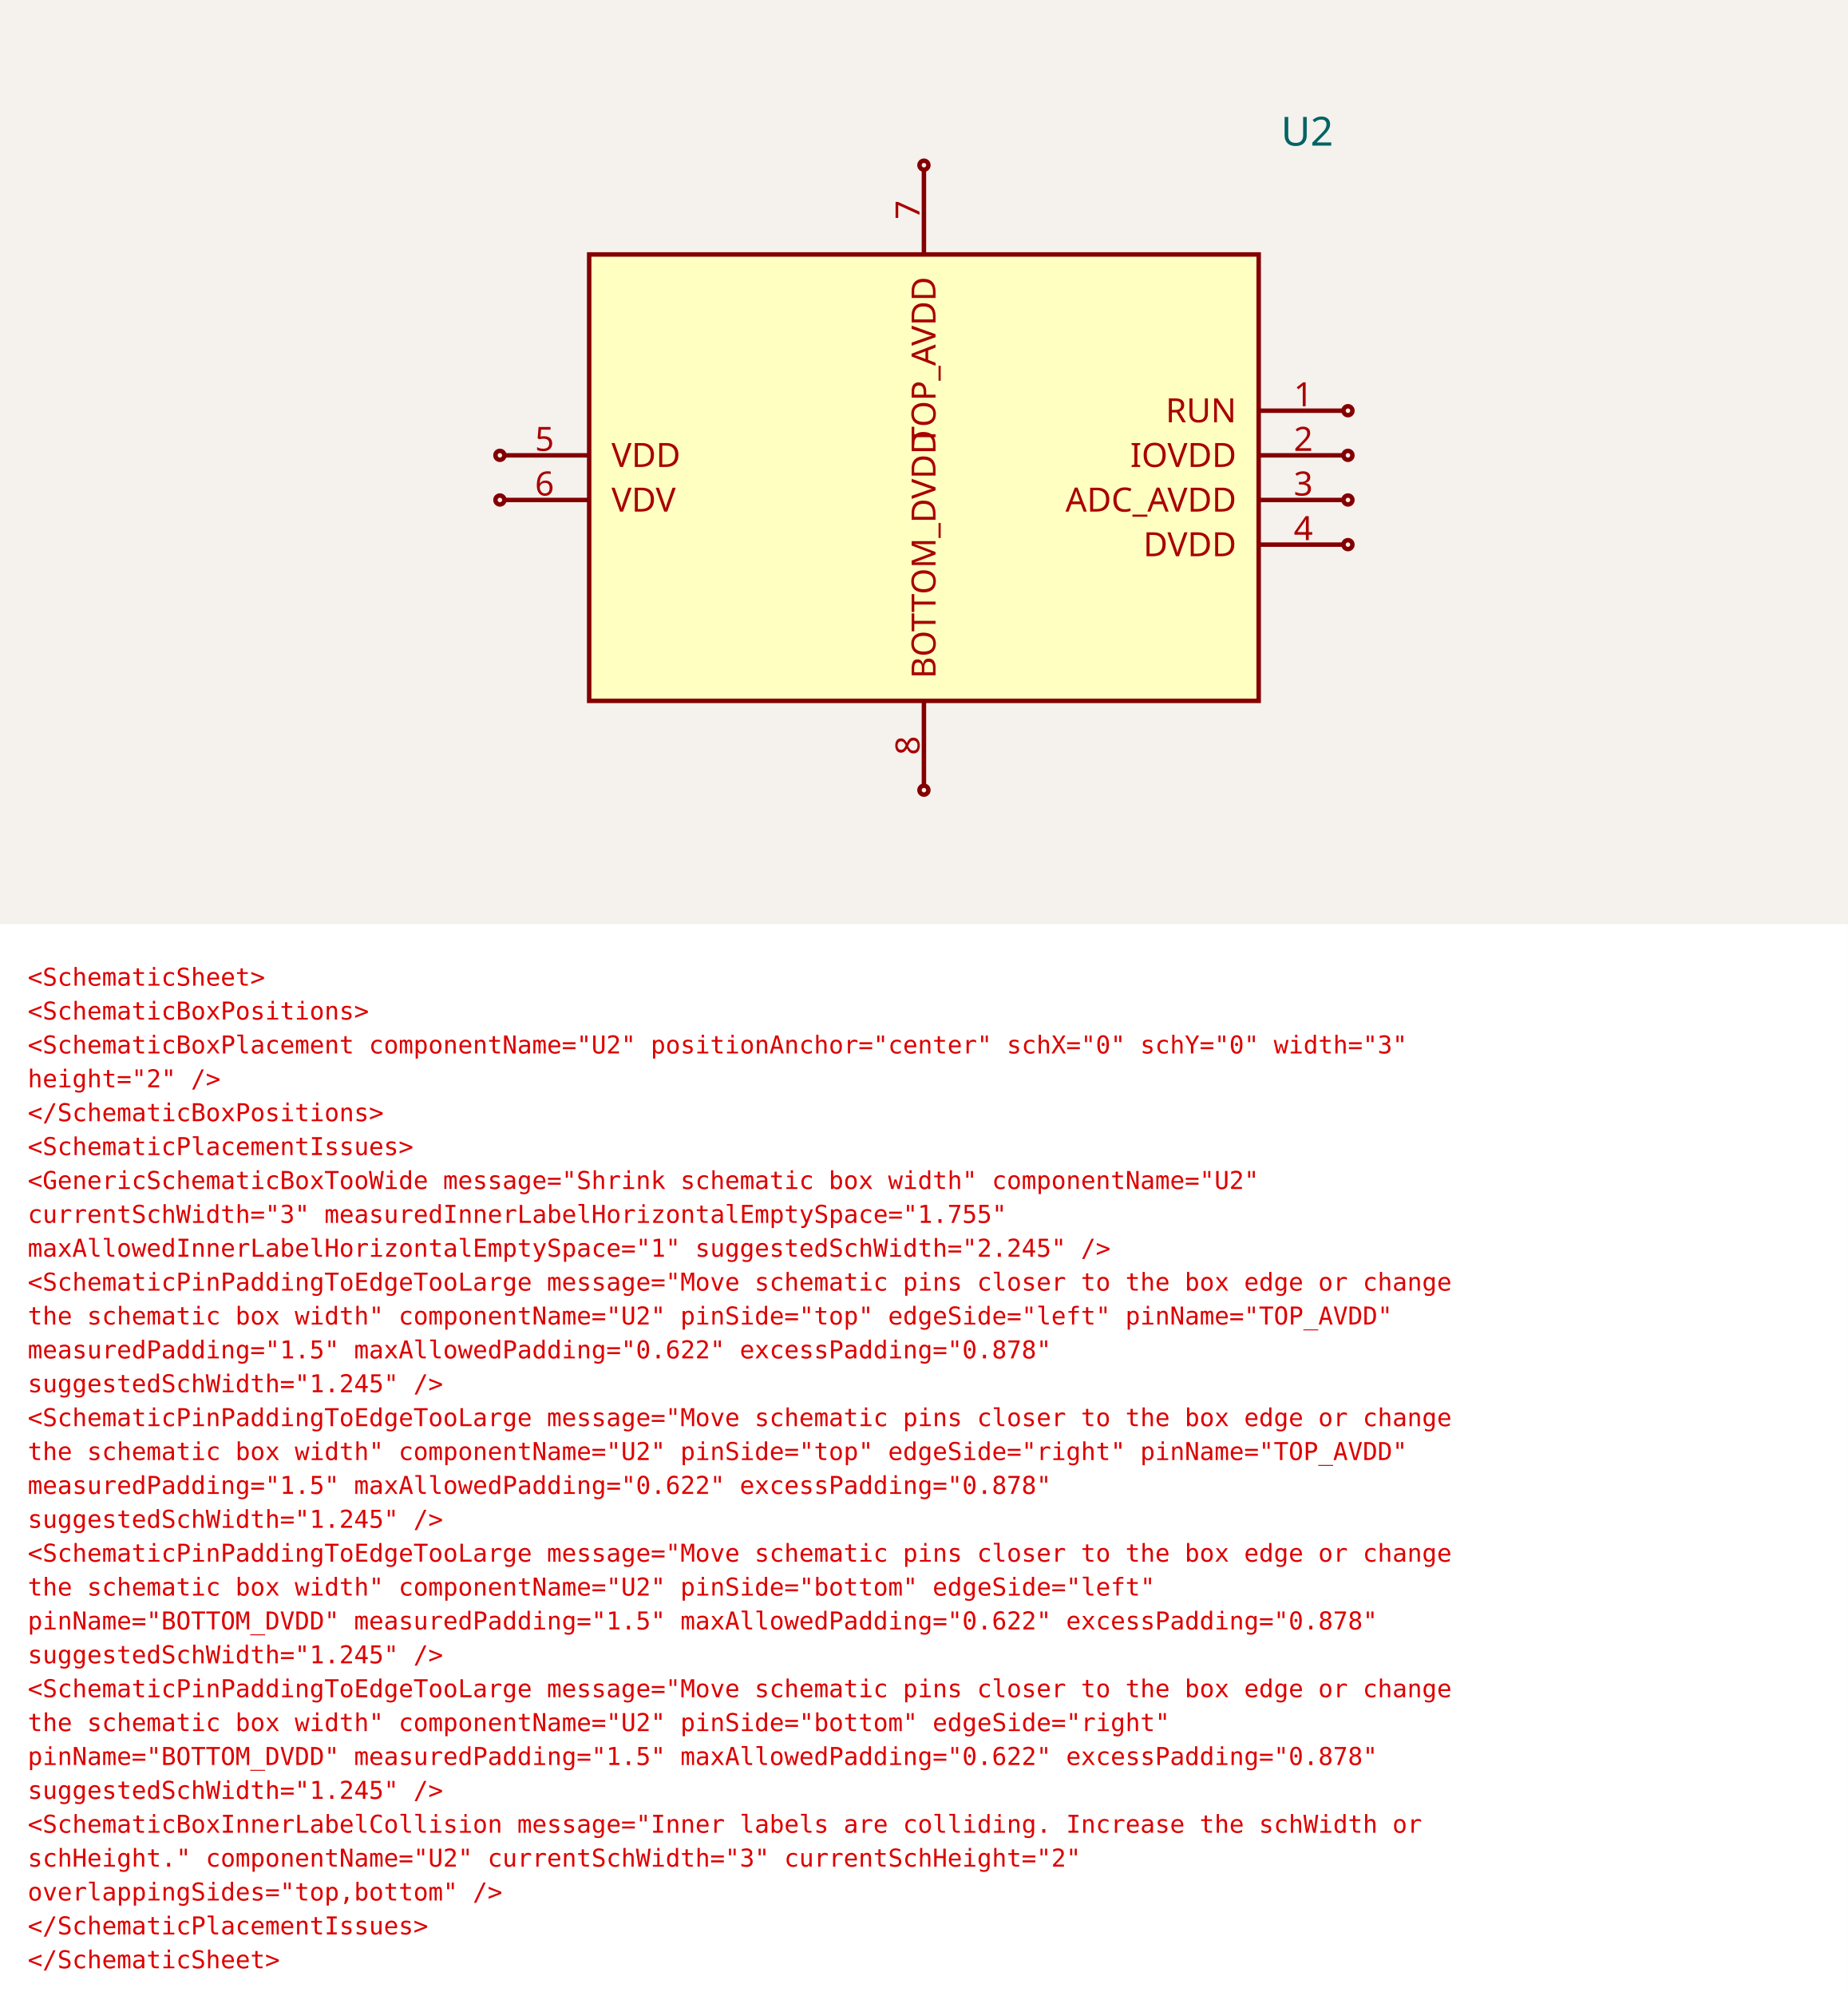
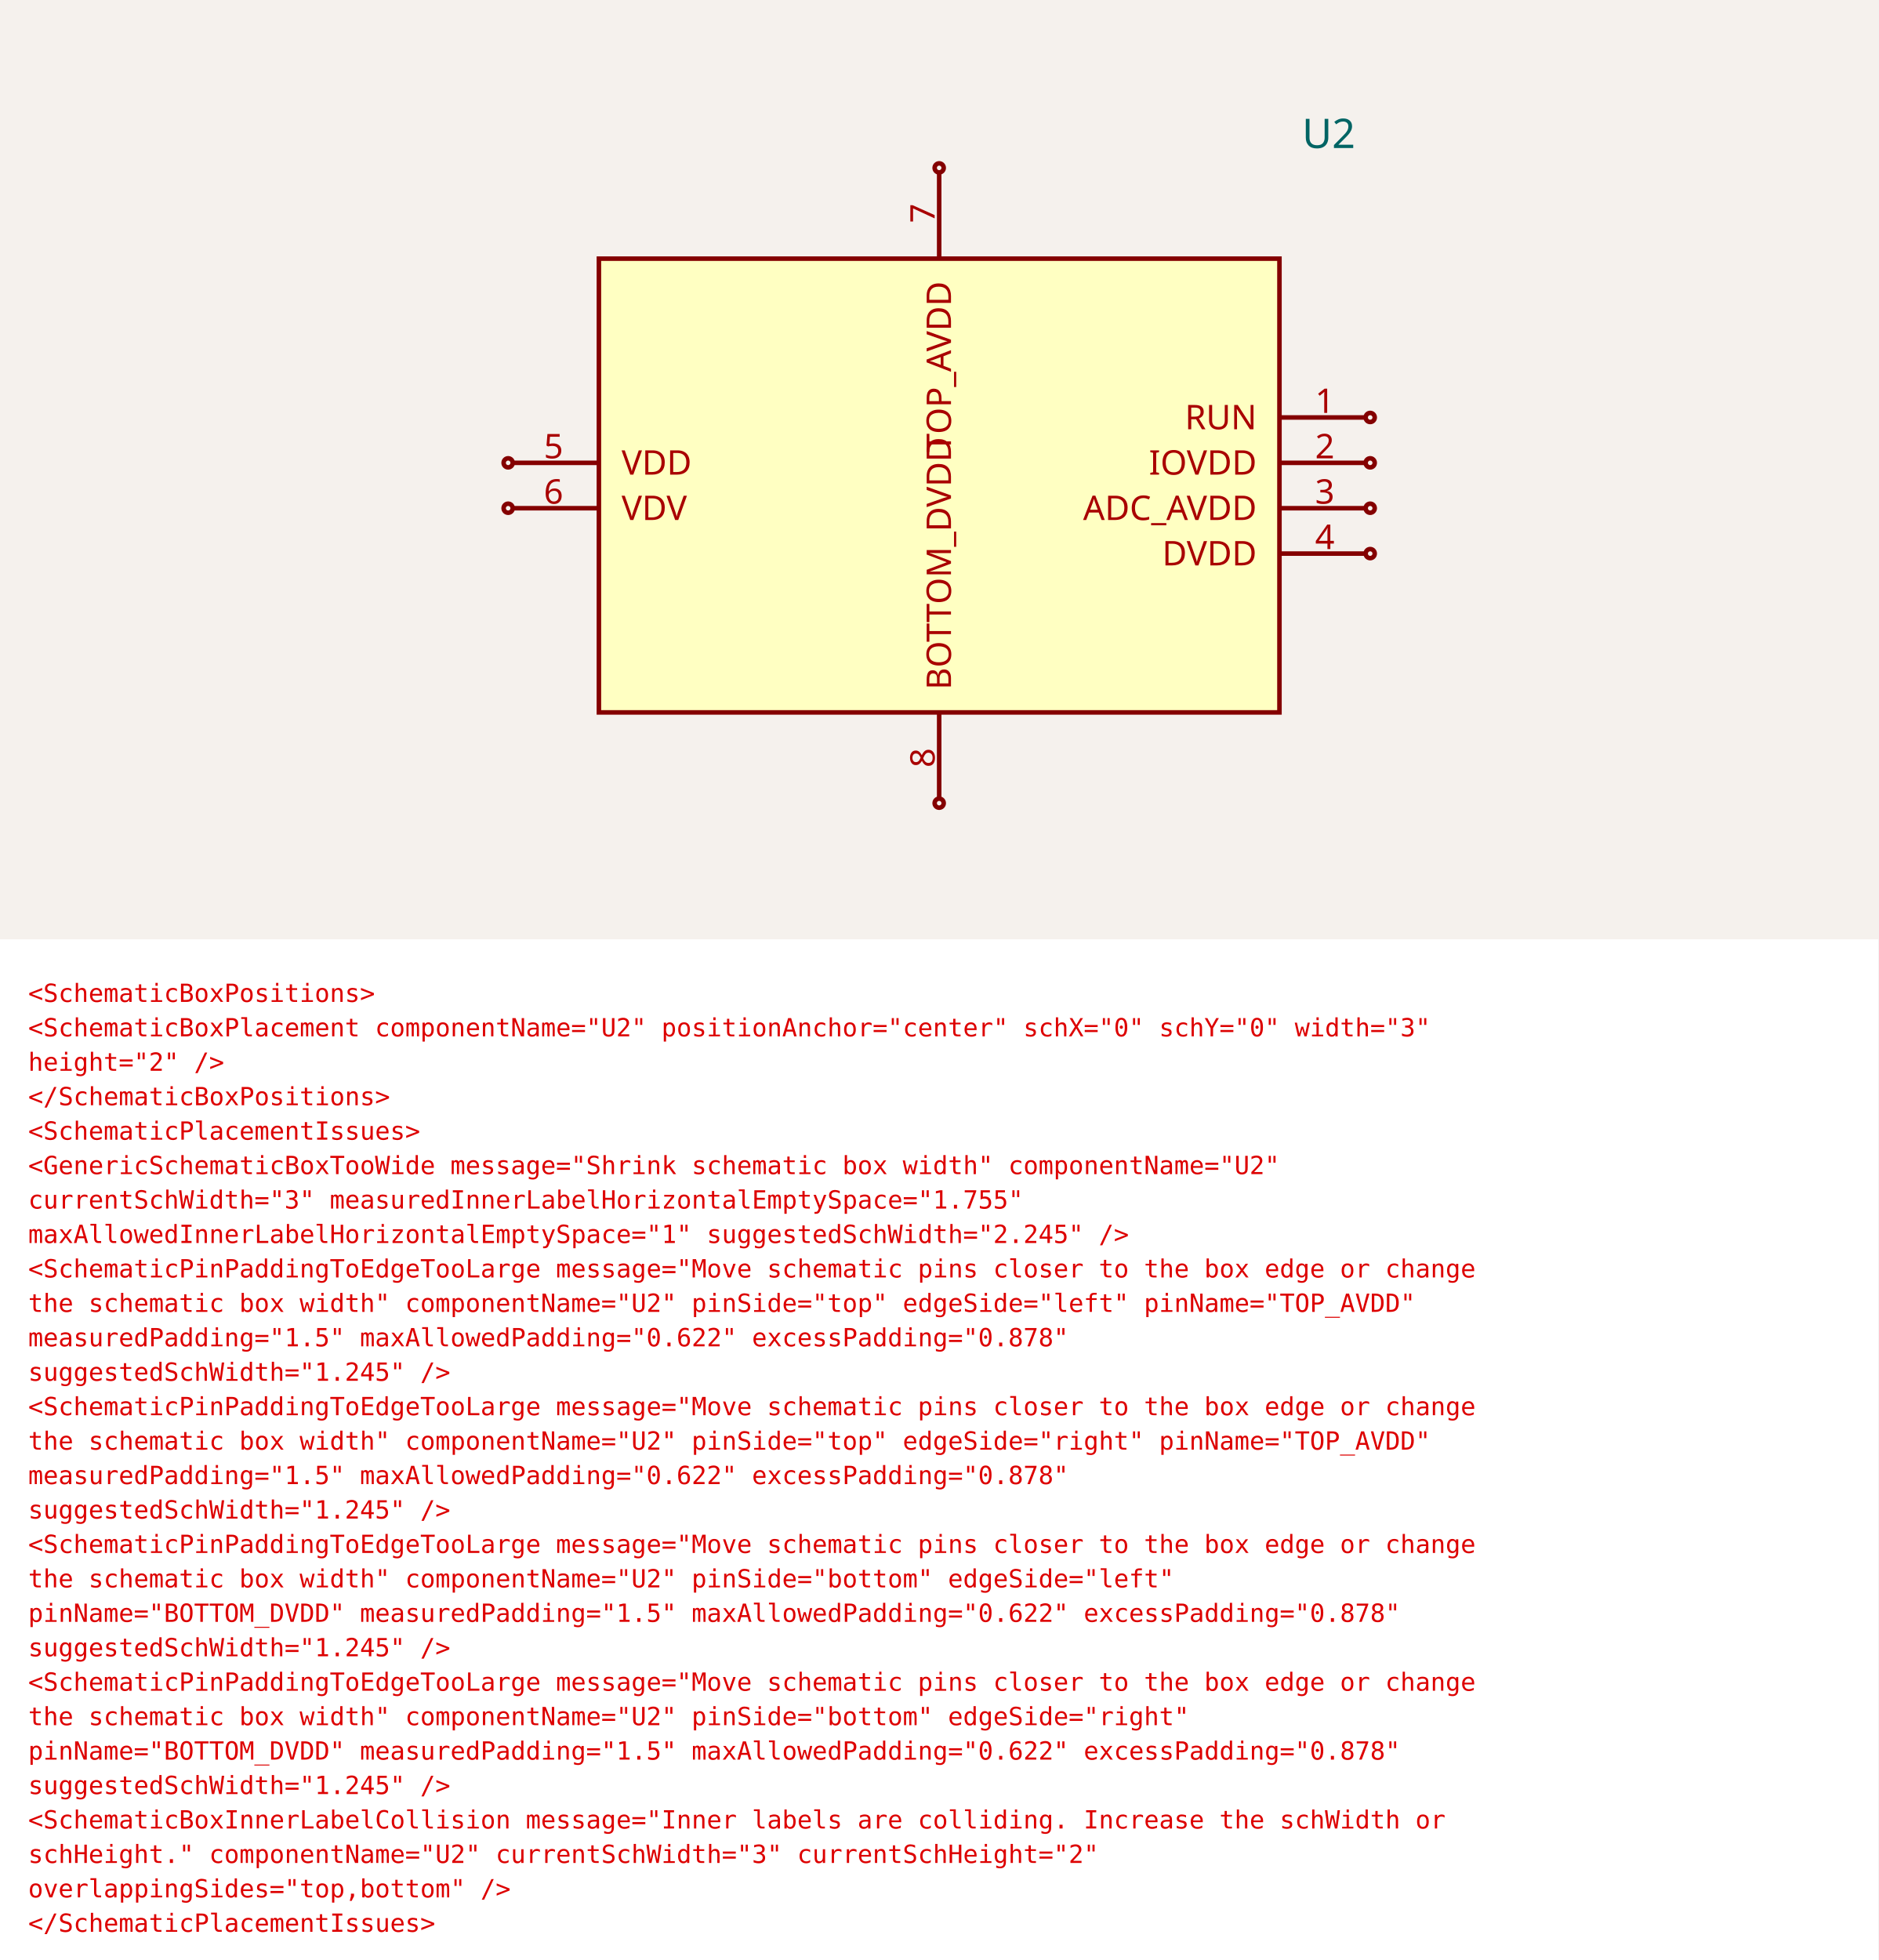
- <svg xmlns="http://www.w3.org/2000/svg" width="1200" height="1296" viewBox="0 0 1200 1296" role="img" aria-label="schematic analysis fixture">
+ <svg xmlns="http://www.w3.org/2000/svg" width="1200" height="1252" viewBox="0 0 1200 1252" role="img" aria-label="schematic analysis fixture">
  <g transform="translate(0, 0)">
    <style>
              .boundary { fill: rgb(245, 241, 237); }
              .schematic-boundary { fill: none; stroke: #fff; }
              .component { fill: none; stroke: rgb(132, 0, 0); }
              .chip { fill: rgb(255, 255, 194); stroke: rgb(132, 0, 0); }
              .component-pin { fill: none; stroke: rgb(132, 0, 0); }
              /* Basic per-trace hover fallback */
              .trace:hover {
                filter: invert(1);
              }
              .trace:hover .trace-crossing-outline {
                opacity: 0;
              }
              .trace:hover .trace-junction {
                filter: invert(1);
              }
              /* Net-hover highlighting: when a trace or its overlays are hovered,
                 invert color for all traces (base + overlays) sharing the same
                 subcircuit connectivity key. Also hide crossing outline during hover. */

              .text { font-family: sans-serif; fill: rgb(0, 150, 0); }
              .pin-number { fill: rgb(169, 0, 0); }
              .port-label { fill: rgb(0, 100, 100); }
              .component-name { fill: rgb(0, 100, 100); }

            </style>
    <rect class="boundary" x="0" y="0" width="1200" height="600" />
    <g class="sch-component" data-circuit-json-type="schematic_component" data-schematic-component-id="schematic_component_0">
      <rect class="component chip sch-component-body" x="382.609" y="165.217" width="434.783" height="289.855" stroke-width="2.899px" fill="rgb(255, 255, 194)" stroke="rgb(132, 0, 0)" />
      <rect class="component-overlay sch-component-overlay" x="382.609" y="165.217" width="434.783" height="289.855" fill="transparent" />
      <text class="sch-text" x="831.884" y="114.493" fill="#006464" text-anchor="start" dominant-baseline="middle" font-family="sans-serif" font-size="26.087px" transform="rotate(0, 831.8841, 114.4928)" />
      <text class="sch-text" x="831.884" y="85.507" fill="#006464" text-anchor="start" dominant-baseline="middle" font-family="sans-serif" font-size="26.087px" transform="rotate(0, 831.8841, 85.50725)">U2</text>
      <line class="component-pin sch-component-pin sch-port-line" x1="817.391" y1="266.667" x2="872.464" y2="266.667" stroke-width="2.899px" />
      <g class="sch-port" data-schematic-port-id="source_port_0">
        <circle class="component-pin sch-component-pin sch-port-terminal" cx="875.362" cy="266.667" r="2.899" stroke-width="2.899px" />
        <rect x="872.464" y="263.768" width="5.797" height="5.797" opacity="0" />
      </g>
      <text class="pin-number sch-pin-number" x="846.377" y="263.768" style="font-family: sans-serif;" fill="rgb(169, 0, 0)" text-anchor="middle" dominant-baseline="auto" font-size="21.739px" transform="">1</text>
      <text class="pin-number sch-pin-label" x="802.899" y="266.667" style="font-family: sans-serif;" fill="rgb(169, 0, 0)" text-anchor="end" dominant-baseline="middle" font-size="21.739px" transform="">RUN</text>
      <line class="component-pin sch-component-pin sch-port-line" x1="817.391" y1="295.652" x2="872.464" y2="295.652" stroke-width="2.899px" />
      <g class="sch-port" data-schematic-port-id="source_port_1">
        <circle class="component-pin sch-component-pin sch-port-terminal" cx="875.362" cy="295.652" r="2.899" stroke-width="2.899px" />
        <rect x="872.464" y="292.754" width="5.797" height="5.797" opacity="0" />
      </g>
      <text class="pin-number sch-pin-number" x="846.377" y="292.754" style="font-family: sans-serif;" fill="rgb(169, 0, 0)" text-anchor="middle" dominant-baseline="auto" font-size="21.739px" transform="">2</text>
      <text class="pin-number sch-pin-label" x="802.899" y="295.652" style="font-family: sans-serif;" fill="rgb(169, 0, 0)" text-anchor="end" dominant-baseline="middle" font-size="21.739px" transform="">IOVDD</text>
      <line class="component-pin sch-component-pin sch-port-line" x1="817.391" y1="324.638" x2="872.464" y2="324.638" stroke-width="2.899px" />
      <g class="sch-port" data-schematic-port-id="source_port_2">
        <circle class="component-pin sch-component-pin sch-port-terminal" cx="875.362" cy="324.638" r="2.899" stroke-width="2.899px" />
        <rect x="872.464" y="321.739" width="5.797" height="5.797" opacity="0" />
      </g>
      <text class="pin-number sch-pin-number" x="846.377" y="321.739" style="font-family: sans-serif;" fill="rgb(169, 0, 0)" text-anchor="middle" dominant-baseline="auto" font-size="21.739px" transform="">3</text>
      <text class="pin-number sch-pin-label" x="802.899" y="324.638" style="font-family: sans-serif;" fill="rgb(169, 0, 0)" text-anchor="end" dominant-baseline="middle" font-size="21.739px" transform="">ADC_AVDD</text>
      <line class="component-pin sch-component-pin sch-port-line" x1="817.391" y1="353.623" x2="872.464" y2="353.623" stroke-width="2.899px" />
      <g class="sch-port" data-schematic-port-id="source_port_3">
        <circle class="component-pin sch-component-pin sch-port-terminal" cx="875.362" cy="353.623" r="2.899" stroke-width="2.899px" />
        <rect x="872.464" y="350.725" width="5.797" height="5.797" opacity="0" />
      </g>
      <text class="pin-number sch-pin-number" x="846.377" y="350.725" style="font-family: sans-serif;" fill="rgb(169, 0, 0)" text-anchor="middle" dominant-baseline="auto" font-size="21.739px" transform="">4</text>
      <text class="pin-number sch-pin-label" x="802.899" y="353.623" style="font-family: sans-serif;" fill="rgb(169, 0, 0)" text-anchor="end" dominant-baseline="middle" font-size="21.739px" transform="">DVDD</text>
      <line class="component-pin sch-component-pin sch-port-line" x1="382.609" y1="295.652" x2="327.536" y2="295.652" stroke-width="2.899px" />
      <g class="sch-port" data-schematic-port-id="source_port_4">
        <circle class="component-pin sch-component-pin sch-port-terminal" cx="324.638" cy="295.652" r="2.899" stroke-width="2.899px" />
        <rect x="321.739" y="292.754" width="5.797" height="5.797" opacity="0" />
      </g>
      <text class="pin-number sch-pin-number" x="353.623" y="292.754" style="font-family: sans-serif;" fill="rgb(169, 0, 0)" text-anchor="middle" dominant-baseline="auto" font-size="21.739px" transform="">5</text>
      <text class="pin-number sch-pin-label" x="397.101" y="295.652" style="font-family: sans-serif;" fill="rgb(169, 0, 0)" text-anchor="start" dominant-baseline="middle" font-size="21.739px" transform="">VDD</text>
      <line class="component-pin sch-component-pin sch-port-line" x1="382.609" y1="324.638" x2="327.536" y2="324.638" stroke-width="2.899px" />
      <g class="sch-port" data-schematic-port-id="source_port_5">
        <circle class="component-pin sch-component-pin sch-port-terminal" cx="324.638" cy="324.638" r="2.899" stroke-width="2.899px" />
        <rect x="321.739" y="321.739" width="5.797" height="5.797" opacity="0" />
      </g>
      <text class="pin-number sch-pin-number" x="353.623" y="321.739" style="font-family: sans-serif;" fill="rgb(169, 0, 0)" text-anchor="middle" dominant-baseline="auto" font-size="21.739px" transform="">6</text>
      <text class="pin-number sch-pin-label" x="397.101" y="324.638" style="font-family: sans-serif;" fill="rgb(169, 0, 0)" text-anchor="start" dominant-baseline="middle" font-size="21.739px" transform="">VDV</text>
      <line class="component-pin sch-component-pin sch-port-line" x1="600" y1="165.217" x2="600" y2="110.145" stroke-width="2.899px" />
      <g class="sch-port" data-schematic-port-id="source_port_6">
        <circle class="component-pin sch-component-pin sch-port-terminal" cx="600" cy="107.246" r="2.899" stroke-width="2.899px" />
        <rect x="597.101" y="104.348" width="5.797" height="5.797" opacity="0" />
      </g>
      <text class="pin-number sch-pin-number" x="597.101" y="136.232" style="font-family: sans-serif;" fill="rgb(169, 0, 0)" text-anchor="middle" dominant-baseline="auto" font-size="21.739px" transform="rotate(-90 597.1014 136.2319)">7</text>
      <text class="pin-number sch-pin-label" x="600" y="179.71" style="font-family: sans-serif;" fill="rgb(169, 0, 0)" text-anchor="end" dominant-baseline="middle" font-size="21.739px" transform="rotate(-90 600 179.7101)">TOP_AVDD</text>
      <line class="component-pin sch-component-pin sch-port-line" x1="600" y1="455.072" x2="600" y2="510.145" stroke-width="2.899px" />
      <g class="sch-port" data-schematic-port-id="source_port_7">
        <circle class="component-pin sch-component-pin sch-port-terminal" cx="600" cy="513.043" r="2.899" stroke-width="2.899px" />
        <rect x="597.101" y="510.145" width="5.797" height="5.797" opacity="0" />
      </g>
      <text class="pin-number sch-pin-number" x="597.101" y="484.058" style="font-family: sans-serif;" fill="rgb(169, 0, 0)" text-anchor="middle" dominant-baseline="auto" font-size="21.739px" transform="rotate(-90 597.1014 484.058)">8</text>
      <text class="pin-number sch-pin-label" x="600" y="440.58" style="font-family: sans-serif;" fill="rgb(169, 0, 0)" text-anchor="start" dominant-baseline="middle" font-size="21.739px" transform="rotate(-90 600 440.5797)">BOTTOM_DVDD</text>
    </g>
    <g class="schematic-port-hover sch-port-hover" data-schematic-port-id="source_port_0">
      <circle cx="875.362" cy="266.667" r="5.797" fill="red" opacity="0" />
    </g>
    <g class="schematic-port-hover sch-port-hover" data-schematic-port-id="source_port_1">
      <circle cx="875.362" cy="295.652" r="5.797" fill="red" opacity="0" />
    </g>
    <g class="schematic-port-hover sch-port-hover" data-schematic-port-id="source_port_2">
      <circle cx="875.362" cy="324.638" r="5.797" fill="red" opacity="0" />
    </g>
    <g class="schematic-port-hover sch-port-hover" data-schematic-port-id="source_port_3">
      <circle cx="875.362" cy="353.623" r="5.797" fill="red" opacity="0" />
    </g>
    <g class="schematic-port-hover sch-port-hover" data-schematic-port-id="source_port_4">
      <circle cx="324.638" cy="295.652" r="5.797" fill="red" opacity="0" />
    </g>
    <g class="schematic-port-hover sch-port-hover" data-schematic-port-id="source_port_5">
      <circle cx="324.638" cy="324.638" r="5.797" fill="red" opacity="0" />
    </g>
    <g class="schematic-port-hover sch-port-hover" data-schematic-port-id="source_port_6">
      <circle cx="600" cy="107.246" r="5.797" fill="red" opacity="0" />
    </g>
    <g class="schematic-port-hover sch-port-hover" data-schematic-port-id="source_port_7">
      <circle cx="600" cy="513.043" r="5.797" fill="red" opacity="0" />
    </g>
  </g>
  <g transform="translate(0, 600) scale(1, 1) translate(0, 0)">
    <rect width="100%" height="100%" fill="#fff" />
    <text x="18" y="40" fill="#d00" font-family="Menlo, Consolas, monospace" font-size="16">
-       <tspan x="18" dy="0">&lt;SchematicSheet&gt;</tspan>
-       <tspan x="18" dy="22">&lt;SchematicBoxPositions&gt;</tspan>
+       <tspan x="18" dy="0">&lt;SchematicBoxPositions&gt;</tspan>
      <tspan x="18" dy="22">&lt;SchematicBoxPlacement componentName="U2" positionAnchor="center" schX="0" schY="0" width="3"</tspan>
      <tspan x="18" dy="22">  height="2" /&gt;</tspan>
      <tspan x="18" dy="22">&lt;/SchematicBoxPositions&gt;</tspan>
      <tspan x="18" dy="22">&lt;SchematicPlacementIssues&gt;</tspan>
      <tspan x="18" dy="22">&lt;GenericSchematicBoxTooWide message="Shrink schematic box width" componentName="U2"</tspan>
      <tspan x="18" dy="22">  currentSchWidth="3" measuredInnerLabelHorizontalEmptySpace="1.755"</tspan>
      <tspan x="18" dy="22">  maxAllowedInnerLabelHorizontalEmptySpace="1" suggestedSchWidth="2.245" /&gt;</tspan>
      <tspan x="18" dy="22">&lt;SchematicPinPaddingToEdgeTooLarge message="Move schematic pins closer to the box edge or change</tspan>
      <tspan x="18" dy="22">  the schematic box width" componentName="U2" pinSide="top" edgeSide="left" pinName="TOP_AVDD"</tspan>
      <tspan x="18" dy="22">  measuredPadding="1.5" maxAllowedPadding="0.622" excessPadding="0.878"</tspan>
      <tspan x="18" dy="22">  suggestedSchWidth="1.245" /&gt;</tspan>
      <tspan x="18" dy="22">&lt;SchematicPinPaddingToEdgeTooLarge message="Move schematic pins closer to the box edge or change</tspan>
      <tspan x="18" dy="22">  the schematic box width" componentName="U2" pinSide="top" edgeSide="right" pinName="TOP_AVDD"</tspan>
      <tspan x="18" dy="22">  measuredPadding="1.5" maxAllowedPadding="0.622" excessPadding="0.878"</tspan>
      <tspan x="18" dy="22">  suggestedSchWidth="1.245" /&gt;</tspan>
      <tspan x="18" dy="22">&lt;SchematicPinPaddingToEdgeTooLarge message="Move schematic pins closer to the box edge or change</tspan>
      <tspan x="18" dy="22">  the schematic box width" componentName="U2" pinSide="bottom" edgeSide="left"</tspan>
      <tspan x="18" dy="22">  pinName="BOTTOM_DVDD" measuredPadding="1.5" maxAllowedPadding="0.622" excessPadding="0.878"</tspan>
      <tspan x="18" dy="22">  suggestedSchWidth="1.245" /&gt;</tspan>
      <tspan x="18" dy="22">&lt;SchematicPinPaddingToEdgeTooLarge message="Move schematic pins closer to the box edge or change</tspan>
      <tspan x="18" dy="22">  the schematic box width" componentName="U2" pinSide="bottom" edgeSide="right"</tspan>
      <tspan x="18" dy="22">  pinName="BOTTOM_DVDD" measuredPadding="1.5" maxAllowedPadding="0.622" excessPadding="0.878"</tspan>
      <tspan x="18" dy="22">  suggestedSchWidth="1.245" /&gt;</tspan>
      <tspan x="18" dy="22">&lt;SchematicBoxInnerLabelCollision message="Inner labels are colliding. Increase the schWidth or</tspan>
      <tspan x="18" dy="22">  schHeight." componentName="U2" currentSchWidth="3" currentSchHeight="2"</tspan>
      <tspan x="18" dy="22">  overlappingSides="top,bottom" /&gt;</tspan>
      <tspan x="18" dy="22">&lt;/SchematicPlacementIssues&gt;</tspan>
-       <tspan x="18" dy="22">&lt;/SchematicSheet&gt;</tspan>
    </text>
  </g>
</svg>
